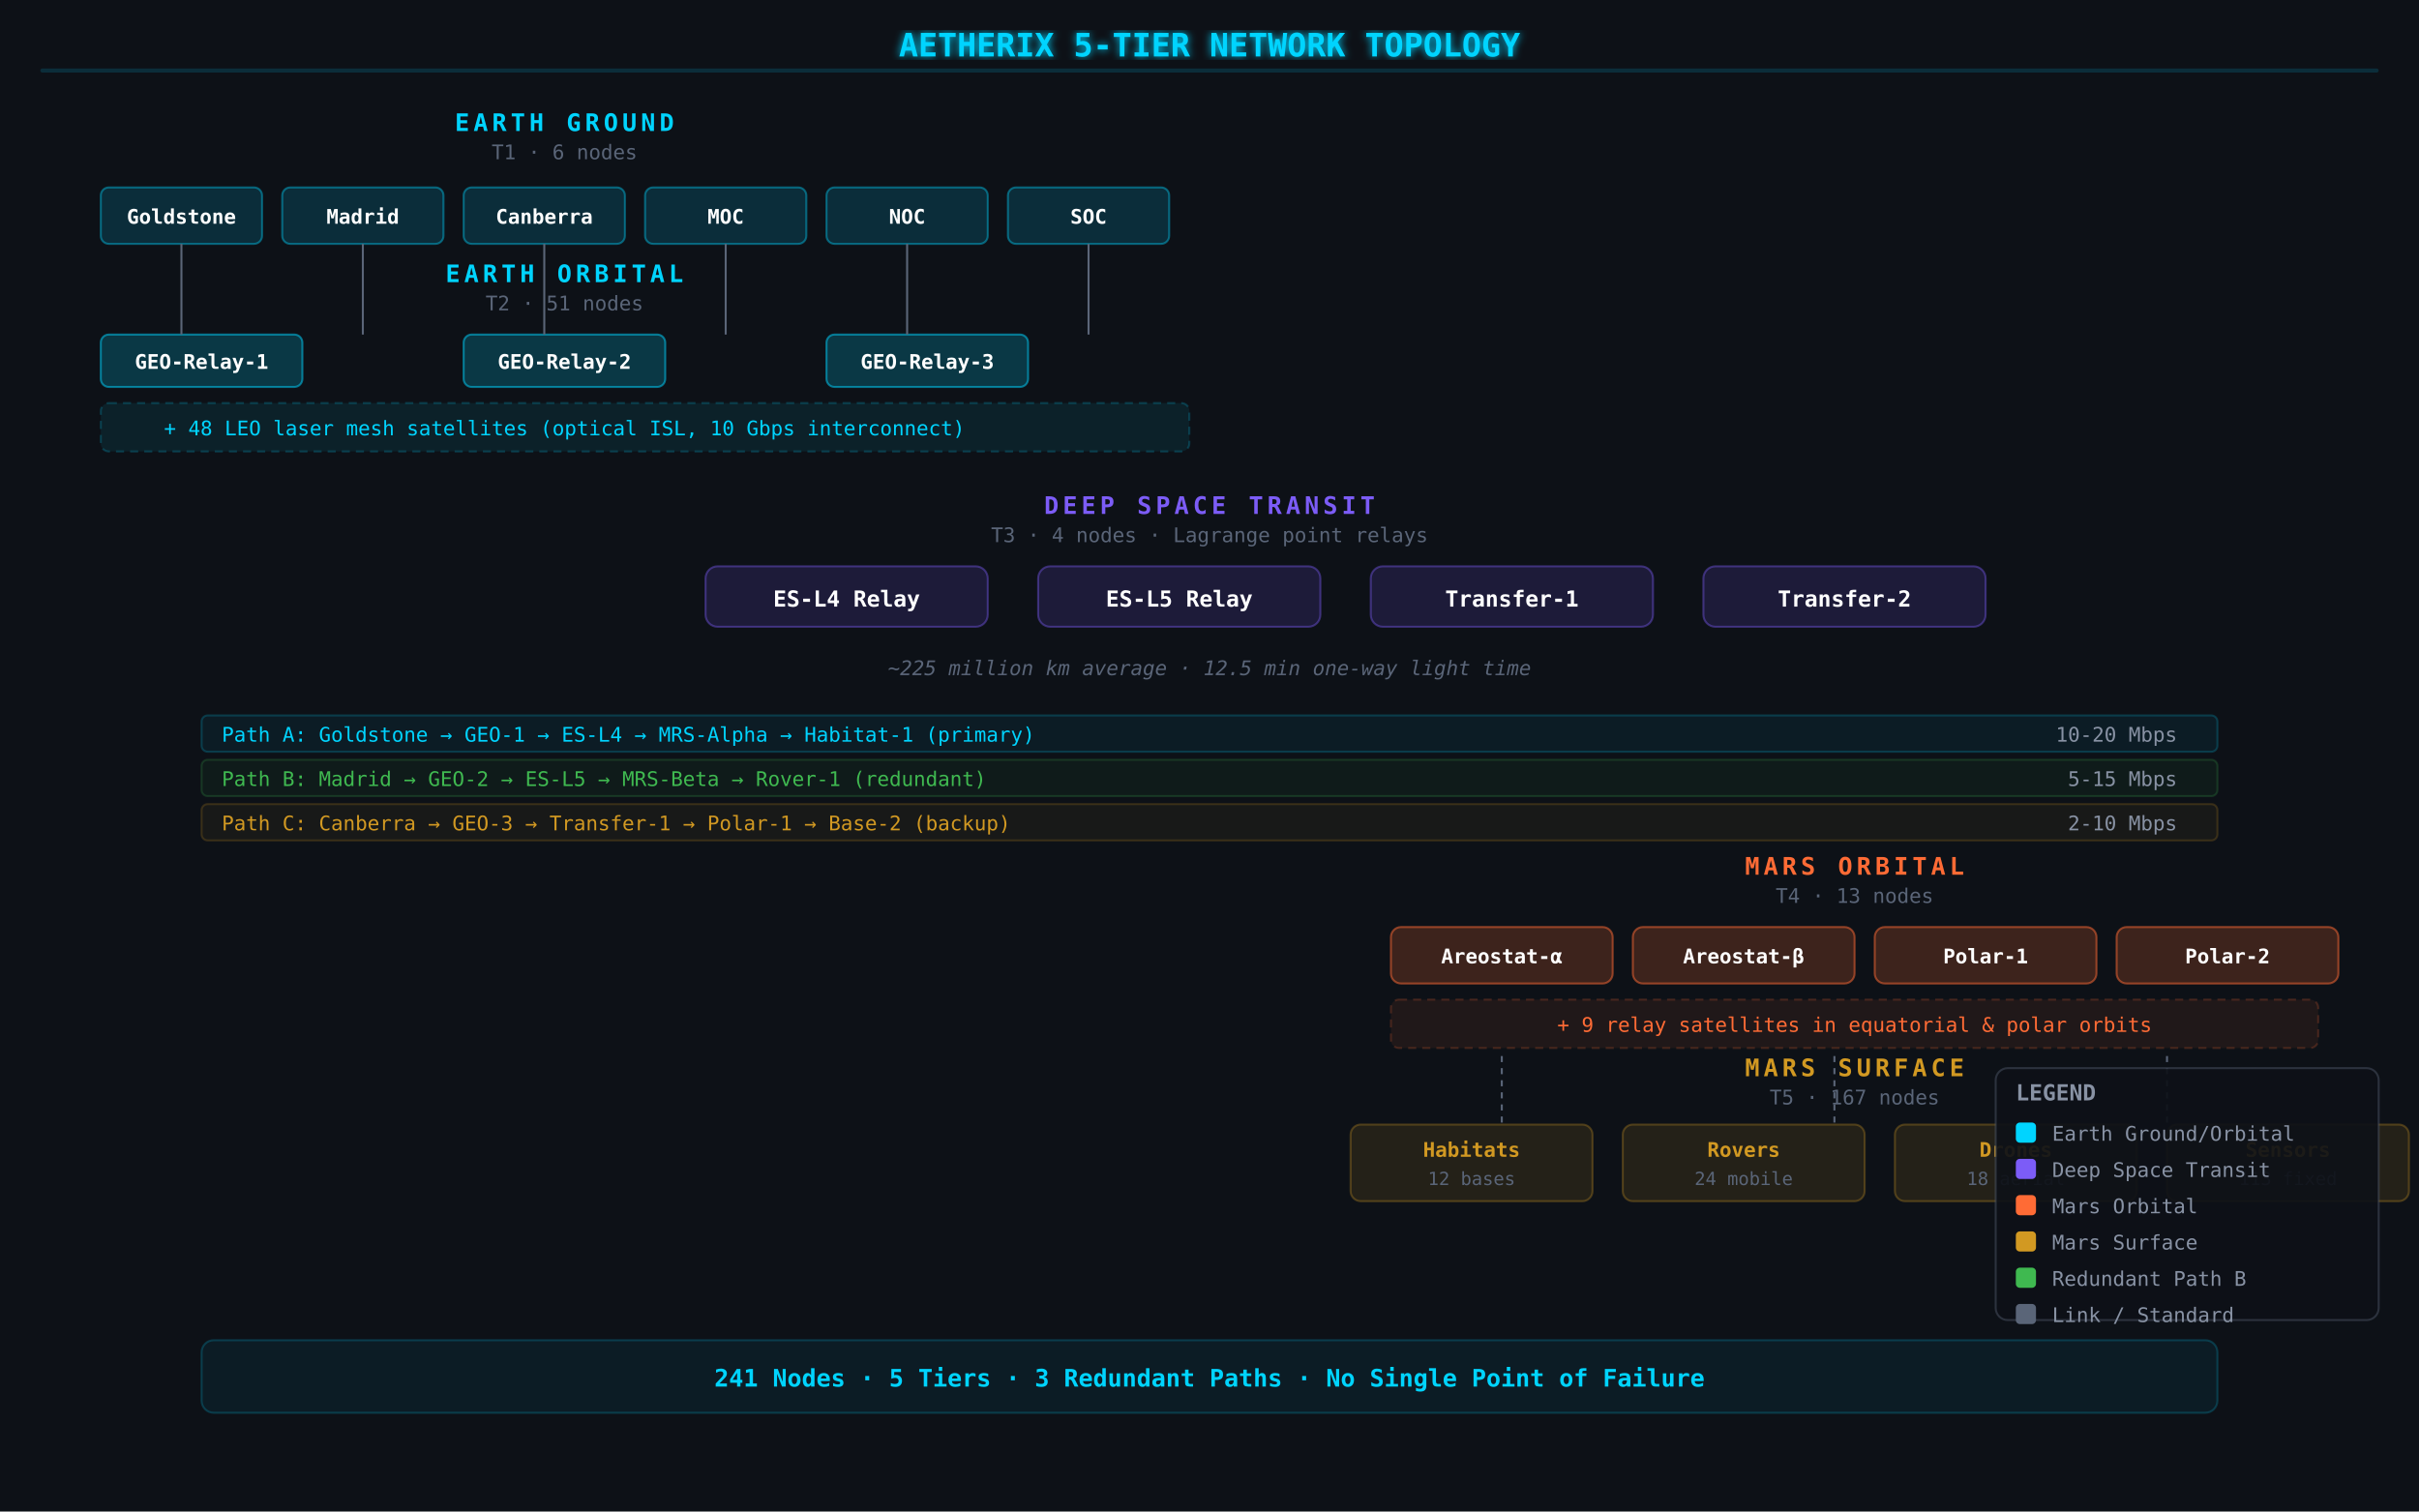
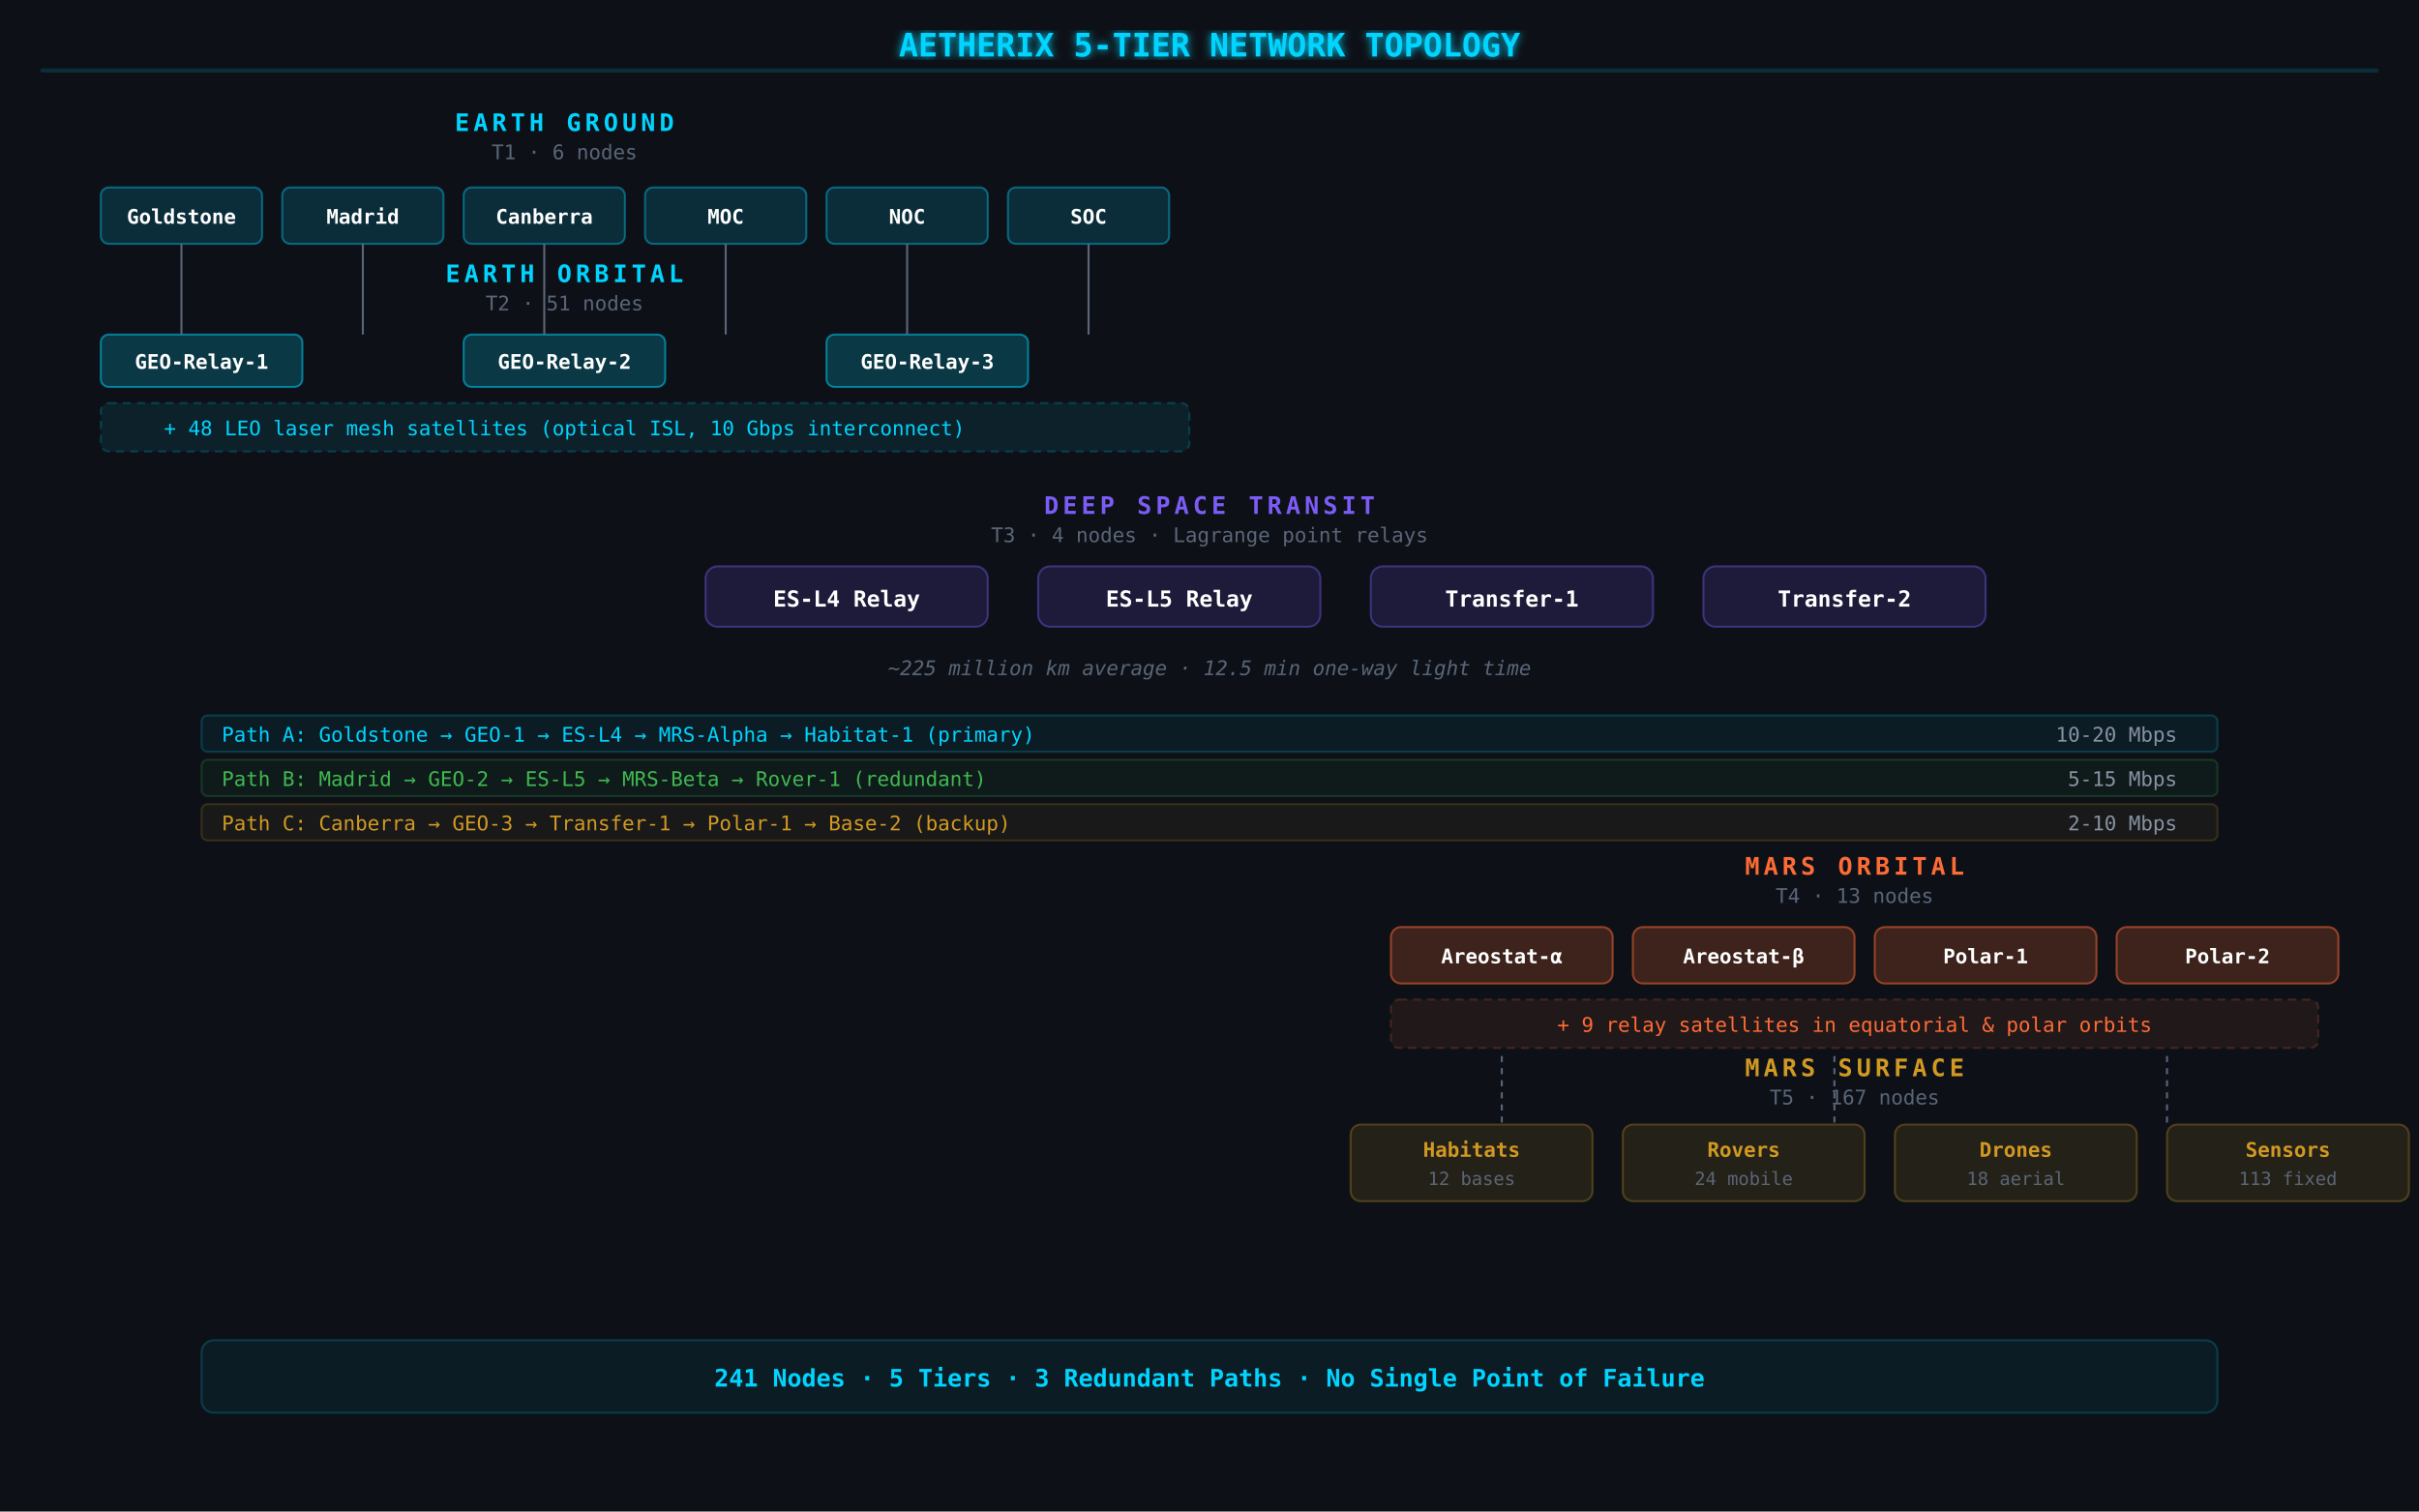
<svg xmlns="http://www.w3.org/2000/svg" viewBox="0 0 1200 750" width="1200" height="750">
  <rect width="1200" height="750" fill="#0d1117" />
  <defs>
    <filter id="glow">
      <feGaussianBlur stdDeviation="2" result="blur" />
      <feMerge>
        <feMergeNode in="blur" />
        <feMergeNode in="SourceGraphic" />
      </feMerge>
    </filter>
    <filter id="glowStrong">
      <feGaussianBlur stdDeviation="4" result="blur" />
      <feMerge>
        <feMergeNode in="blur" />
        <feMergeNode in="SourceGraphic" />
      </feMerge>
    </filter>
    <linearGradient id="gradCyan" x1="0" y1="0" x2="1" y2="1">
      <stop offset="0%" stop-color="#00d4ff" stop-opacity="0.15" />
      <stop offset="100%" stop-color="#00d4ff" stop-opacity="0.03" />
    </linearGradient>
    <linearGradient id="gradPurple" x1="0" y1="0" x2="1" y2="1">
      <stop offset="0%" stop-color="#7c5cf7" stop-opacity="0.15" />
      <stop offset="100%" stop-color="#7c5cf7" stop-opacity="0.03" />
    </linearGradient>
    <linearGradient id="gradOrange" x1="0" y1="0" x2="1" y2="1">
      <stop offset="0%" stop-color="#ff6b35" stop-opacity="0.15" />
      <stop offset="100%" stop-color="#ff6b35" stop-opacity="0.03" />
    </linearGradient>
    <linearGradient id="gradGreen" x1="0" y1="0" x2="1" y2="1">
      <stop offset="0%" stop-color="#3fb950" stop-opacity="0.15" />
      <stop offset="100%" stop-color="#3fb950" stop-opacity="0.03" />
    </linearGradient>
    <linearGradient id="gradMagenta" x1="0" y1="0" x2="1" y2="1">
      <stop offset="0%" stop-color="#c84cff" stop-opacity="0.15" />
      <stop offset="100%" stop-color="#c84cff" stop-opacity="0.03" />
    </linearGradient>
    <linearGradient id="gradGold" x1="0" y1="0" x2="1" y2="1">
      <stop offset="0%" stop-color="#d29922" stop-opacity="0.15" />
      <stop offset="100%" stop-color="#d29922" stop-opacity="0.03" />
    </linearGradient>
    <linearGradient id="gradRed" x1="0" y1="0" x2="1" y2="1">
      <stop offset="0%" stop-color="#f85149" stop-opacity="0.15" />
      <stop offset="100%" stop-color="#f85149" stop-opacity="0.03" />
    </linearGradient>
    <linearGradient id="gradMarsEarth" x1="0" y1="0" x2="1" y2="0">
      <stop offset="0%" stop-color="#ff6b35" stop-opacity="0.3" />
      <stop offset="50%" stop-color="#7c5cf7" stop-opacity="0.15" />
      <stop offset="100%" stop-color="#00d4ff" stop-opacity="0.3" />
    </linearGradient>
    <marker id="arrCyan" markerWidth="10" markerHeight="7" refX="10" refY="3.5" orient="auto">
      <path d="M0,0 L10,3.5 L0,7" fill="none" stroke="#00d4ff" stroke-width="1.2" />
    </marker>
    <marker id="arrPurple" markerWidth="10" markerHeight="7" refX="10" refY="3.5" orient="auto">
      <path d="M0,0 L10,3.5 L0,7" fill="none" stroke="#7c5cf7" stroke-width="1.2" />
    </marker>
    <marker id="arrGray" markerWidth="10" markerHeight="7" refX="10" refY="3.5" orient="auto">
      <path d="M0,0 L10,3.5 L0,7" fill="none" stroke="#5a6578" stroke-width="1.2" />
    </marker>
    <marker id="arrGreen" markerWidth="10" markerHeight="7" refX="10" refY="3.5" orient="auto">
      <path d="M0,0 L10,3.5 L0,7" fill="none" stroke="#3fb950" stroke-width="1.2" />
    </marker>
    <marker id="arrOrange" markerWidth="10" markerHeight="7" refX="10" refY="3.5" orient="auto">
      <path d="M0,0 L10,3.5 L0,7" fill="none" stroke="#ff6b35" stroke-width="1.2" />
    </marker>
    <marker id="arrMagenta" markerWidth="10" markerHeight="7" refX="10" refY="3.5" orient="auto">
      <path d="M0,0 L10,3.5 L0,7" fill="none" stroke="#c84cff" stroke-width="1.2" />
    </marker>
    <marker id="arrGold" markerWidth="10" markerHeight="7" refX="10" refY="3.5" orient="auto">
      <path d="M0,0 L10,3.5 L0,7" fill="none" stroke="#d29922" stroke-width="1.2" />
    </marker>
    <marker id="arrRed" markerWidth="10" markerHeight="7" refX="10" refY="3.5" orient="auto">
      <path d="M0,0 L10,3.5 L0,7" fill="none" stroke="#f85149" stroke-width="1.2" />
    </marker>
  </defs>
  <text x="600" y="28" text-anchor="middle" fill="#00d4ff" font-size="16" font-weight="700" font-family="'SF Mono', 'Cascadia Code', 'Fira Code', monospace" filter="url(#glow)">AETHERIX 5-TIER NETWORK TOPOLOGY</text>
  <rect x="20" y="34" width="1160" height="2" rx="1" fill="#00d4ff" fill-opacity="0.15" />
  <text x="280" y="65" text-anchor="middle" fill="#00d4ff" font-size="12" font-weight="700" font-family="'SF Mono', 'Cascadia Code', 'Fira Code', monospace" letter-spacing="2">EARTH GROUND</text>
  <text x="280" y="79" text-anchor="middle" fill="#5a6578" font-size="10" font-family="'SF Mono', 'Cascadia Code', 'Fira Code', monospace">T1 · 6 nodes</text>
  <rect x="50" y="93" width="80" height="28" rx="4" fill="#00d4ff" fill-opacity="0.15" stroke="#00d4ff" stroke-opacity="0.4" />
  <text x="90" y="111" text-anchor="middle" fill="white" font-size="10" font-weight="600" font-family="'SF Mono', 'Cascadia Code', 'Fira Code', monospace">Goldstone</text>
  <rect x="140" y="93" width="80" height="28" rx="4" fill="#00d4ff" fill-opacity="0.15" stroke="#00d4ff" stroke-opacity="0.4" />
  <text x="180" y="111" text-anchor="middle" fill="white" font-size="10" font-weight="600" font-family="'SF Mono', 'Cascadia Code', 'Fira Code', monospace">Madrid</text>
  <rect x="230" y="93" width="80" height="28" rx="4" fill="#00d4ff" fill-opacity="0.15" stroke="#00d4ff" stroke-opacity="0.4" />
  <text x="270" y="111" text-anchor="middle" fill="white" font-size="10" font-weight="600" font-family="'SF Mono', 'Cascadia Code', 'Fira Code', monospace">Canberra</text>
  <rect x="320" y="93" width="80" height="28" rx="4" fill="#00d4ff" fill-opacity="0.15" stroke="#00d4ff" stroke-opacity="0.4" />
  <text x="360" y="111" text-anchor="middle" fill="white" font-size="10" font-weight="600" font-family="'SF Mono', 'Cascadia Code', 'Fira Code', monospace">MOC</text>
  <rect x="410" y="93" width="80" height="28" rx="4" fill="#00d4ff" fill-opacity="0.15" stroke="#00d4ff" stroke-opacity="0.4" />
  <text x="450" y="111" text-anchor="middle" fill="white" font-size="10" font-weight="600" font-family="'SF Mono', 'Cascadia Code', 'Fira Code', monospace">NOC</text>
  <rect x="500" y="93" width="80" height="28" rx="4" fill="#00d4ff" fill-opacity="0.15" stroke="#00d4ff" stroke-opacity="0.4" />
  <text x="540" y="111" text-anchor="middle" fill="white" font-size="10" font-weight="600" font-family="'SF Mono', 'Cascadia Code', 'Fira Code', monospace">SOC</text>
  <text x="280" y="140" text-anchor="middle" fill="#00d4ff" font-size="12" font-weight="700" font-family="'SF Mono', 'Cascadia Code', 'Fira Code', monospace" letter-spacing="2">EARTH ORBITAL</text>
  <text x="280" y="154" text-anchor="middle" fill="#5a6578" font-size="10" font-family="'SF Mono', 'Cascadia Code', 'Fira Code', monospace">T2 · 51 nodes</text>
  <rect x="50" y="166" width="100" height="26" rx="4" fill="#00d4ff" fill-opacity="0.2" stroke="#00d4ff" stroke-opacity="0.5" />
  <text x="100" y="183" text-anchor="middle" fill="white" font-size="10" font-weight="600" font-family="'SF Mono', 'Cascadia Code', 'Fira Code', monospace">GEO-Relay-1</text>
  <rect x="230" y="166" width="100" height="26" rx="4" fill="#00d4ff" fill-opacity="0.2" stroke="#00d4ff" stroke-opacity="0.5" />
  <text x="280" y="183" text-anchor="middle" fill="white" font-size="10" font-weight="600" font-family="'SF Mono', 'Cascadia Code', 'Fira Code', monospace">GEO-Relay-2</text>
  <rect x="410" y="166" width="100" height="26" rx="4" fill="#00d4ff" fill-opacity="0.2" stroke="#00d4ff" stroke-opacity="0.5" />
  <text x="460" y="183" text-anchor="middle" fill="white" font-size="10" font-weight="600" font-family="'SF Mono', 'Cascadia Code', 'Fira Code', monospace">GEO-Relay-3</text>
  <rect x="50" y="200" width="540" height="24" rx="4" fill="#00d4ff" fill-opacity="0.08" stroke="#00d4ff" stroke-opacity="0.2" stroke-dasharray="4,3" />
  <text x="280" y="216" text-anchor="middle" fill="#00d4ff" font-size="10" font-family="'SF Mono', 'Cascadia Code', 'Fira Code', monospace">+ 48 LEO laser mesh satellites (optical ISL, 10 Gbps interconnect)</text>
  <line x1="90" y1="121" x2="90" y2="166" stroke="#5a6578" stroke-width="1" />
  <line x1="180" y1="121" x2="180" y2="166" stroke="#5a6578" stroke-width="1" />
  <line x1="270" y1="121" x2="270" y2="166" stroke="#5a6578" stroke-width="1" />
  <line x1="360" y1="121" x2="360" y2="166" stroke="#5a6578" stroke-width="1" />
  <line x1="450" y1="121" x2="450" y2="166" stroke="#5a6578" stroke-width="1" />
  <line x1="540" y1="121" x2="540" y2="166" stroke="#5a6578" stroke-width="1" />
  <text x="600" y="255" text-anchor="middle" fill="#7c5cf7" font-size="12" font-weight="700" font-family="'SF Mono', 'Cascadia Code', 'Fira Code', monospace" letter-spacing="2">DEEP SPACE TRANSIT</text>
  <text x="600" y="269" text-anchor="middle" fill="#5a6578" font-size="10" font-family="'SF Mono', 'Cascadia Code', 'Fira Code', monospace">T3 · 4 nodes · Lagrange point relays</text>
  <rect x="350" y="281" width="140" height="30" rx="6" fill="#7c5cf7" fill-opacity="0.15" stroke="#7c5cf7" stroke-opacity="0.4" />
  <text x="420" y="301" text-anchor="middle" fill="white" font-size="11" font-weight="600" font-family="'SF Mono', 'Cascadia Code', 'Fira Code', monospace">ES-L4 Relay</text>
  <rect x="515" y="281" width="140" height="30" rx="6" fill="#7c5cf7" fill-opacity="0.15" stroke="#7c5cf7" stroke-opacity="0.4" />
  <text x="585" y="301" text-anchor="middle" fill="white" font-size="11" font-weight="600" font-family="'SF Mono', 'Cascadia Code', 'Fira Code', monospace">ES-L5 Relay</text>
  <rect x="680" y="281" width="140" height="30" rx="6" fill="#7c5cf7" fill-opacity="0.15" stroke="#7c5cf7" stroke-opacity="0.4" />
  <text x="750" y="301" text-anchor="middle" fill="white" font-size="11" font-weight="600" font-family="'SF Mono', 'Cascadia Code', 'Fira Code', monospace">Transfer-1</text>
  <rect x="845" y="281" width="140" height="30" rx="6" fill="#7c5cf7" fill-opacity="0.15" stroke="#7c5cf7" stroke-opacity="0.4" />
  <text x="915" y="301" text-anchor="middle" fill="white" font-size="11" font-weight="600" font-family="'SF Mono', 'Cascadia Code', 'Fira Code', monospace">Transfer-2</text>
  <text x="600" y="335" text-anchor="middle" fill="#5a6578" font-size="10" font-family="'SF Mono', 'Cascadia Code', 'Fira Code', monospace" font-style="italic">~225 million km average · 12.5 min one-way light time</text>
  <rect x="100" y="355" width="1000" height="18" rx="3" fill="#00d4ff" fill-opacity="0.06" stroke="#00d4ff" stroke-opacity="0.2" />
  <text x="110" y="368" fill="#00d4ff" font-size="10" font-family="'SF Mono', 'Cascadia Code', 'Fira Code', monospace">Path A: Goldstone → GEO-1 → ES-L4 → MRS-Alpha → Habitat-1 (primary)</text>
  <text x="1080" y="368" text-anchor="end" fill="#8892a4" font-size="10" font-family="'SF Mono', 'Cascadia Code', 'Fira Code', monospace">10-20 Mbps</text>
  <rect x="100" y="377" width="1000" height="18" rx="3" fill="#3fb950" fill-opacity="0.06" stroke="#3fb950" stroke-opacity="0.2" />
  <text x="110" y="390" fill="#3fb950" font-size="10" font-family="'SF Mono', 'Cascadia Code', 'Fira Code', monospace">Path B: Madrid → GEO-2 → ES-L5 → MRS-Beta → Rover-1 (redundant)</text>
  <text x="1080" y="390" text-anchor="end" fill="#8892a4" font-size="10" font-family="'SF Mono', 'Cascadia Code', 'Fira Code', monospace">5-15 Mbps</text>
  <rect x="100" y="399" width="1000" height="18" rx="3" fill="#d29922" fill-opacity="0.06" stroke="#d29922" stroke-opacity="0.2" />
  <text x="110" y="412" fill="#d29922" font-size="10" font-family="'SF Mono', 'Cascadia Code', 'Fira Code', monospace">Path C: Canberra → GEO-3 → Transfer-1 → Polar-1 → Base-2 (backup)</text>
  <text x="1080" y="412" text-anchor="end" fill="#8892a4" font-size="10" font-family="'SF Mono', 'Cascadia Code', 'Fira Code', monospace">2-10 Mbps</text>
  <text x="920" y="434" text-anchor="middle" fill="#ff6b35" font-size="12" font-weight="700" font-family="'SF Mono', 'Cascadia Code', 'Fira Code', monospace" letter-spacing="2">MARS ORBITAL</text>
  <text x="920" y="448" text-anchor="middle" fill="#5a6578" font-size="10" font-family="'SF Mono', 'Cascadia Code', 'Fira Code', monospace">T4 · 13 nodes</text>
  <rect x="690" y="460" width="110" height="28" rx="5" fill="#ff6b35" fill-opacity="0.2" stroke="#ff6b35" stroke-opacity="0.5" />
  <text x="745" y="478" text-anchor="middle" fill="white" font-size="10" font-weight="600" font-family="'SF Mono', 'Cascadia Code', 'Fira Code', monospace">Areostat-α</text>
  <rect x="810" y="460" width="110" height="28" rx="5" fill="#ff6b35" fill-opacity="0.2" stroke="#ff6b35" stroke-opacity="0.5" />
  <text x="865" y="478" text-anchor="middle" fill="white" font-size="10" font-weight="600" font-family="'SF Mono', 'Cascadia Code', 'Fira Code', monospace">Areostat-β</text>
  <rect x="930" y="460" width="110" height="28" rx="5" fill="#ff6b35" fill-opacity="0.2" stroke="#ff6b35" stroke-opacity="0.5" />
  <text x="985" y="478" text-anchor="middle" fill="white" font-size="10" font-weight="600" font-family="'SF Mono', 'Cascadia Code', 'Fira Code', monospace">Polar-1</text>
  <rect x="1050" y="460" width="110" height="28" rx="5" fill="#ff6b35" fill-opacity="0.2" stroke="#ff6b35" stroke-opacity="0.5" />
  <text x="1105" y="478" text-anchor="middle" fill="white" font-size="10" font-weight="600" font-family="'SF Mono', 'Cascadia Code', 'Fira Code', monospace">Polar-2</text>
  <rect x="690" y="496" width="460" height="24" rx="4" fill="#ff6b35" fill-opacity="0.08" stroke="#ff6b35" stroke-opacity="0.2" stroke-dasharray="4,3" />
  <text x="920" y="512" text-anchor="middle" fill="#ff6b35" font-size="10" font-family="'SF Mono', 'Cascadia Code', 'Fira Code', monospace">+ 9 relay satellites in equatorial &amp; polar orbits</text>
  <text x="920" y="534" text-anchor="middle" fill="#d29922" font-size="12" font-weight="700" font-family="'SF Mono', 'Cascadia Code', 'Fira Code', monospace" letter-spacing="2">MARS SURFACE</text>
  <text x="920" y="548" text-anchor="middle" fill="#5a6578" font-size="10" font-family="'SF Mono', 'Cascadia Code', 'Fira Code', monospace">T5 · 167 nodes</text>
  <rect x="670" y="558" width="120" height="38" rx="5" fill="#d29922" fill-opacity="0.12" stroke="#d29922" stroke-opacity="0.3" />
  <text x="730" y="574" text-anchor="middle" fill="#d29922" font-size="10" font-weight="600" font-family="'SF Mono', 'Cascadia Code', 'Fira Code', monospace">Habitats</text>
  <text x="730" y="588" text-anchor="middle" fill="#5a6578" font-size="9" font-family="'SF Mono', 'Cascadia Code', 'Fira Code', monospace">12 bases</text>
  <rect x="805" y="558" width="120" height="38" rx="5" fill="#d29922" fill-opacity="0.12" stroke="#d29922" stroke-opacity="0.3" />
  <text x="865" y="574" text-anchor="middle" fill="#d29922" font-size="10" font-weight="600" font-family="'SF Mono', 'Cascadia Code', 'Fira Code', monospace">Rovers</text>
  <text x="865" y="588" text-anchor="middle" fill="#5a6578" font-size="9" font-family="'SF Mono', 'Cascadia Code', 'Fira Code', monospace">24 mobile</text>
  <rect x="940" y="558" width="120" height="38" rx="5" fill="#d29922" fill-opacity="0.12" stroke="#d29922" stroke-opacity="0.3" />
  <text x="1000" y="574" text-anchor="middle" fill="#d29922" font-size="10" font-weight="600" font-family="'SF Mono', 'Cascadia Code', 'Fira Code', monospace">Drones</text>
  <text x="1000" y="588" text-anchor="middle" fill="#5a6578" font-size="9" font-family="'SF Mono', 'Cascadia Code', 'Fira Code', monospace">18 aerial</text>
  <rect x="1075" y="558" width="120" height="38" rx="5" fill="#d29922" fill-opacity="0.12" stroke="#d29922" stroke-opacity="0.3" />
  <text x="1135" y="574" text-anchor="middle" fill="#d29922" font-size="10" font-weight="600" font-family="'SF Mono', 'Cascadia Code', 'Fira Code', monospace">Sensors</text>
  <text x="1135" y="588" text-anchor="middle" fill="#5a6578" font-size="9" font-family="'SF Mono', 'Cascadia Code', 'Fira Code', monospace">113 fixed</text>
  <line x1="745" y1="524" x2="745" y2="558" stroke="#5a6578" stroke-width="1" stroke-dasharray="3,3" />
  <line x1="910" y1="524" x2="910" y2="558" stroke="#5a6578" stroke-width="1" stroke-dasharray="3,3" />
  <line x1="1075" y1="524" x2="1075" y2="558" stroke="#5a6578" stroke-width="1" stroke-dasharray="3,3" />
  <rect x="100" y="665" width="1000" height="36" rx="6" fill="#00d4ff" fill-opacity="0.06" stroke="#00d4ff" stroke-opacity="0.2" />
  <text x="600" y="688" text-anchor="middle" fill="#00d4ff" font-size="12" font-weight="700" font-family="'SF Mono', 'Cascadia Code', 'Fira Code', monospace">241 Nodes · 5 Tiers · 3 Redundant Paths · No Single Point of Failure</text>
-   <rect x="990" y="530" width="190" height="125" rx="6" fill="rgba(13,17,23,0.92)" stroke="#5a6578" stroke-opacity="0.4" />
-   <text x="1000" y="546" fill="#8892a4" font-size="11" font-weight="700" font-family="'SF Mono', 'Cascadia Code', 'Fira Code', monospace">LEGEND</text>
-   <rect x="1000" y="557" width="10" height="10" rx="2" fill="#00d4ff" />
-   <text x="1018" y="566" fill="#8892a4" font-size="10" font-family="'SF Mono', 'Cascadia Code', 'Fira Code', monospace">Earth Ground/Orbital</text>
-   <rect x="1000" y="575" width="10" height="10" rx="2" fill="#7c5cf7" />
-   <text x="1018" y="584" fill="#8892a4" font-size="10" font-family="'SF Mono', 'Cascadia Code', 'Fira Code', monospace">Deep Space Transit</text>
-   <rect x="1000" y="593" width="10" height="10" rx="2" fill="#ff6b35" />
-   <text x="1018" y="602" fill="#8892a4" font-size="10" font-family="'SF Mono', 'Cascadia Code', 'Fira Code', monospace">Mars Orbital</text>
-   <rect x="1000" y="611" width="10" height="10" rx="2" fill="#d29922" />
-   <text x="1018" y="620" fill="#8892a4" font-size="10" font-family="'SF Mono', 'Cascadia Code', 'Fira Code', monospace">Mars Surface</text>
-   <rect x="1000" y="629" width="10" height="10" rx="2" fill="#3fb950" />
-   <text x="1018" y="638" fill="#8892a4" font-size="10" font-family="'SF Mono', 'Cascadia Code', 'Fira Code', monospace">Redundant Path B</text>
-   <rect x="1000" y="647" width="10" height="10" rx="2" fill="#5a6578" />
-   <text x="1018" y="656" fill="#8892a4" font-size="10" font-family="'SF Mono', 'Cascadia Code', 'Fira Code', monospace">Link / Standard</text>
</svg>
